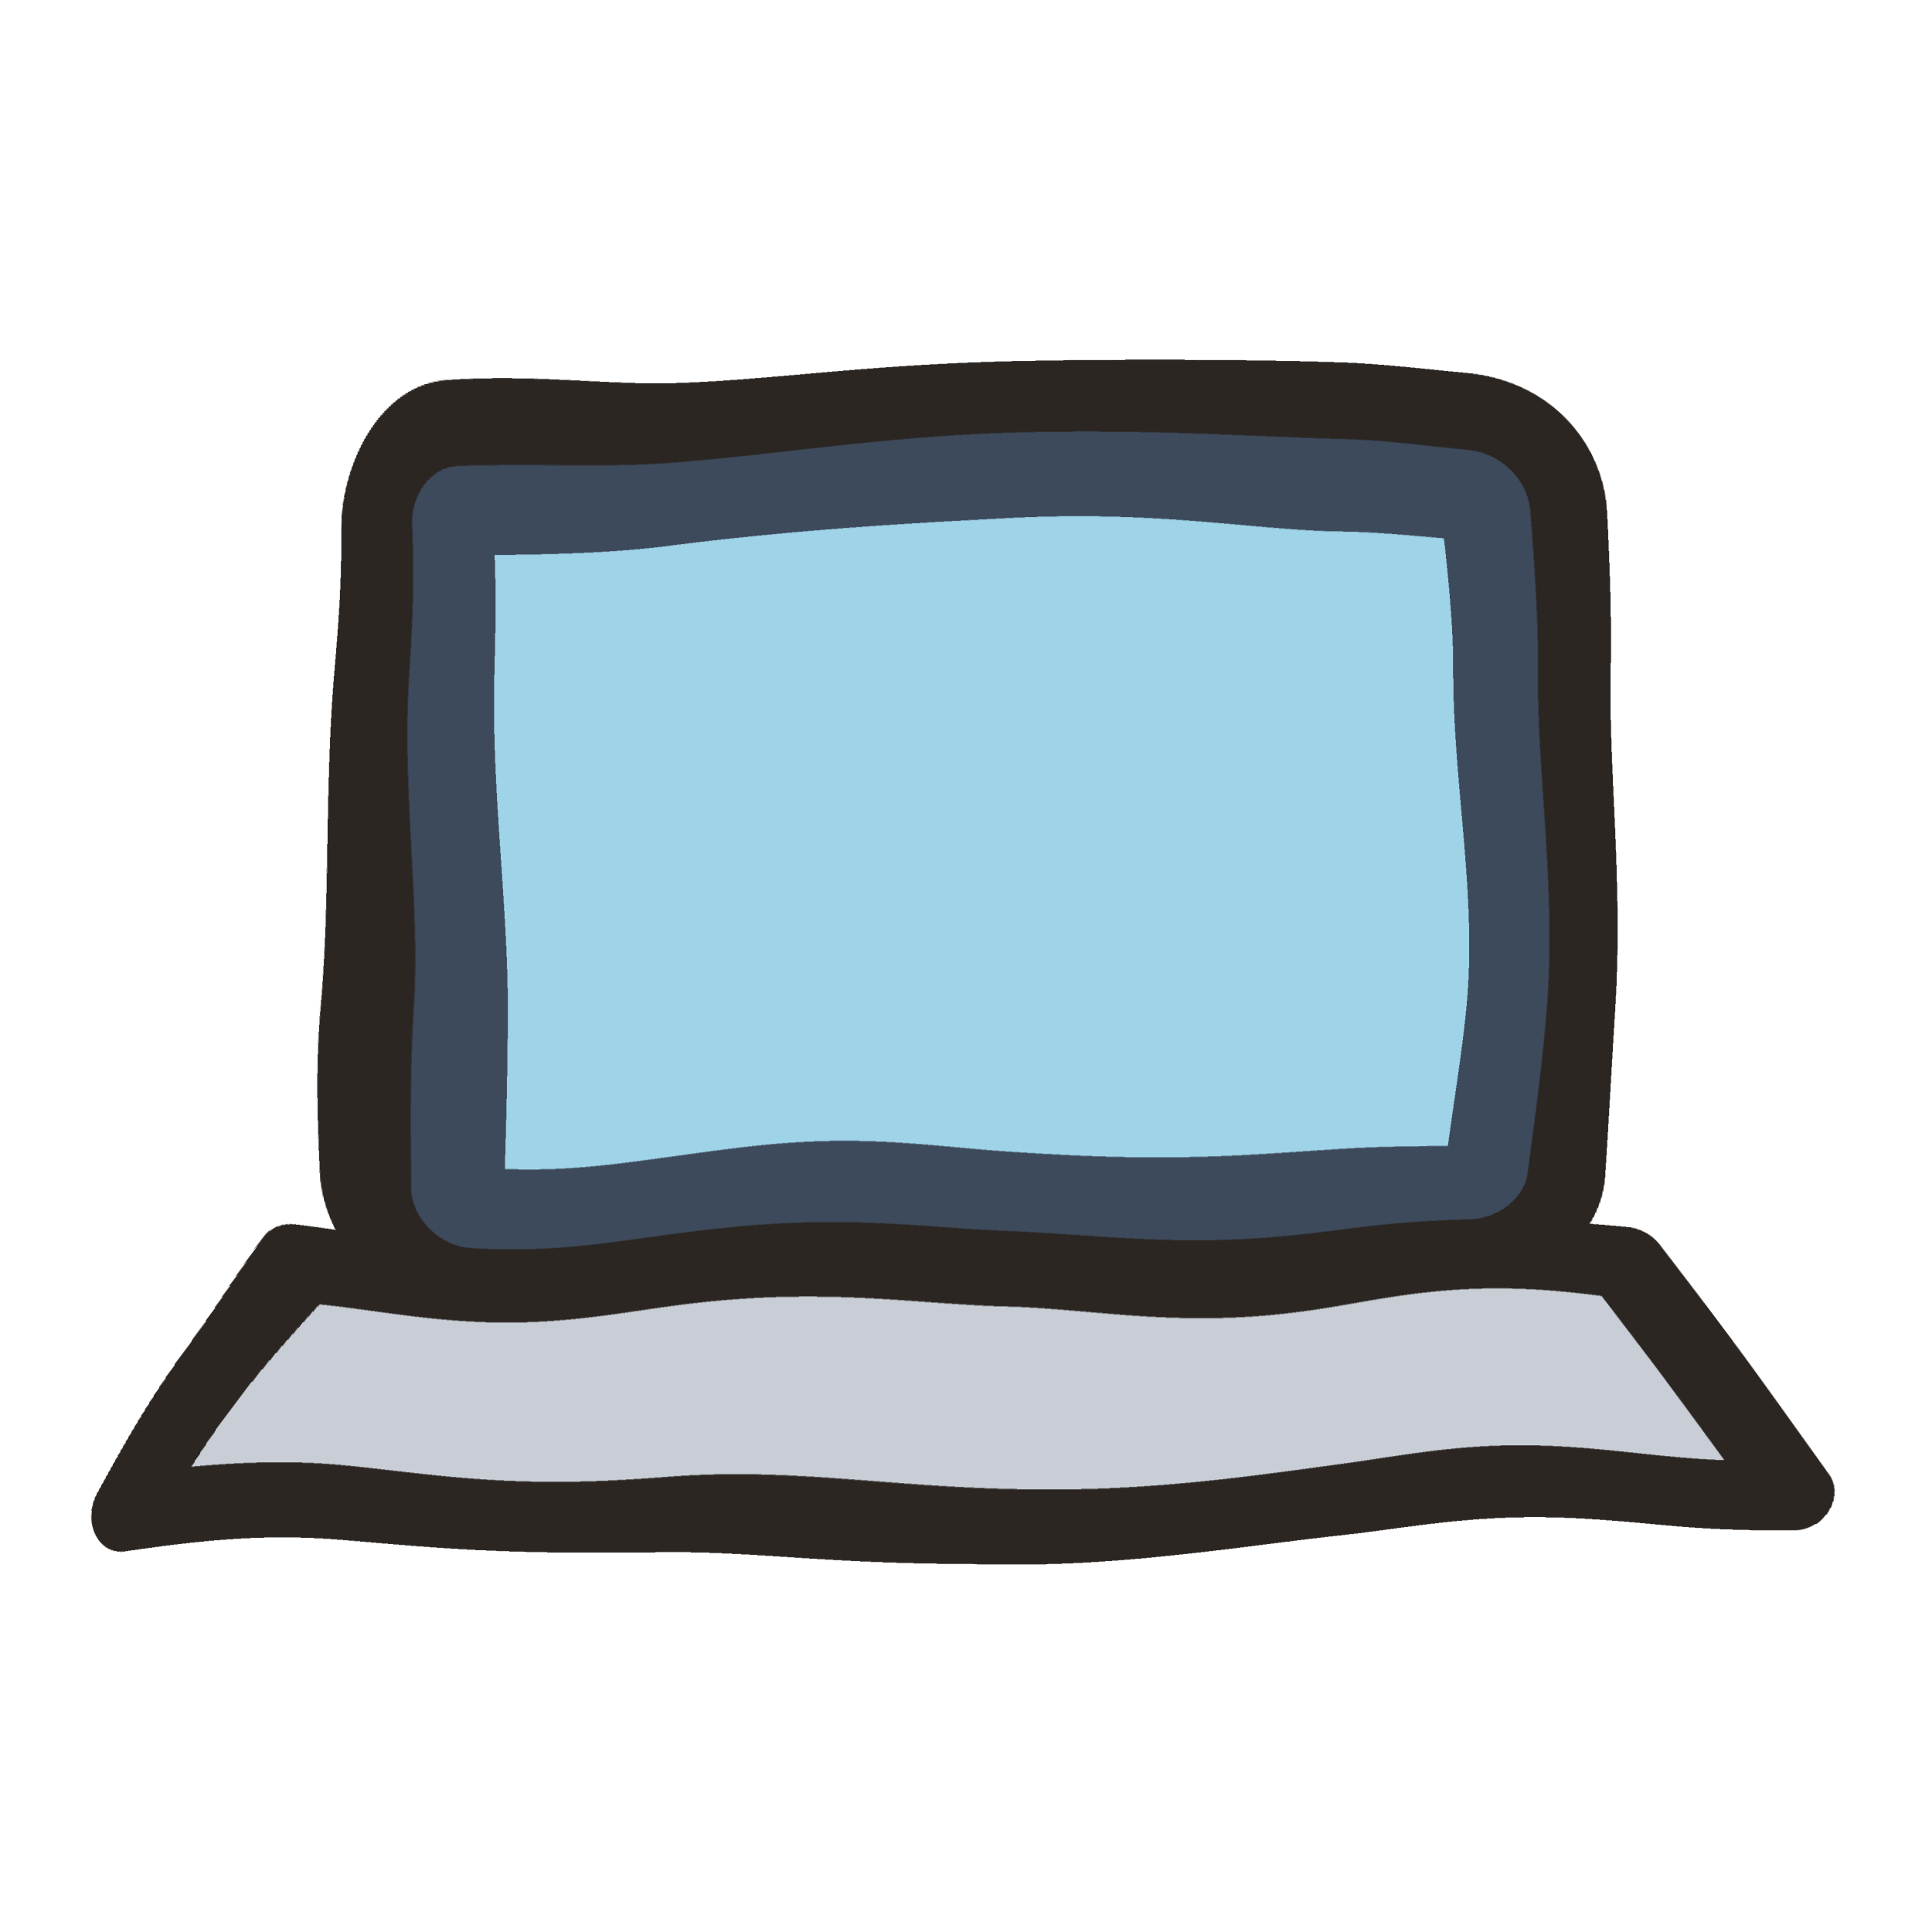
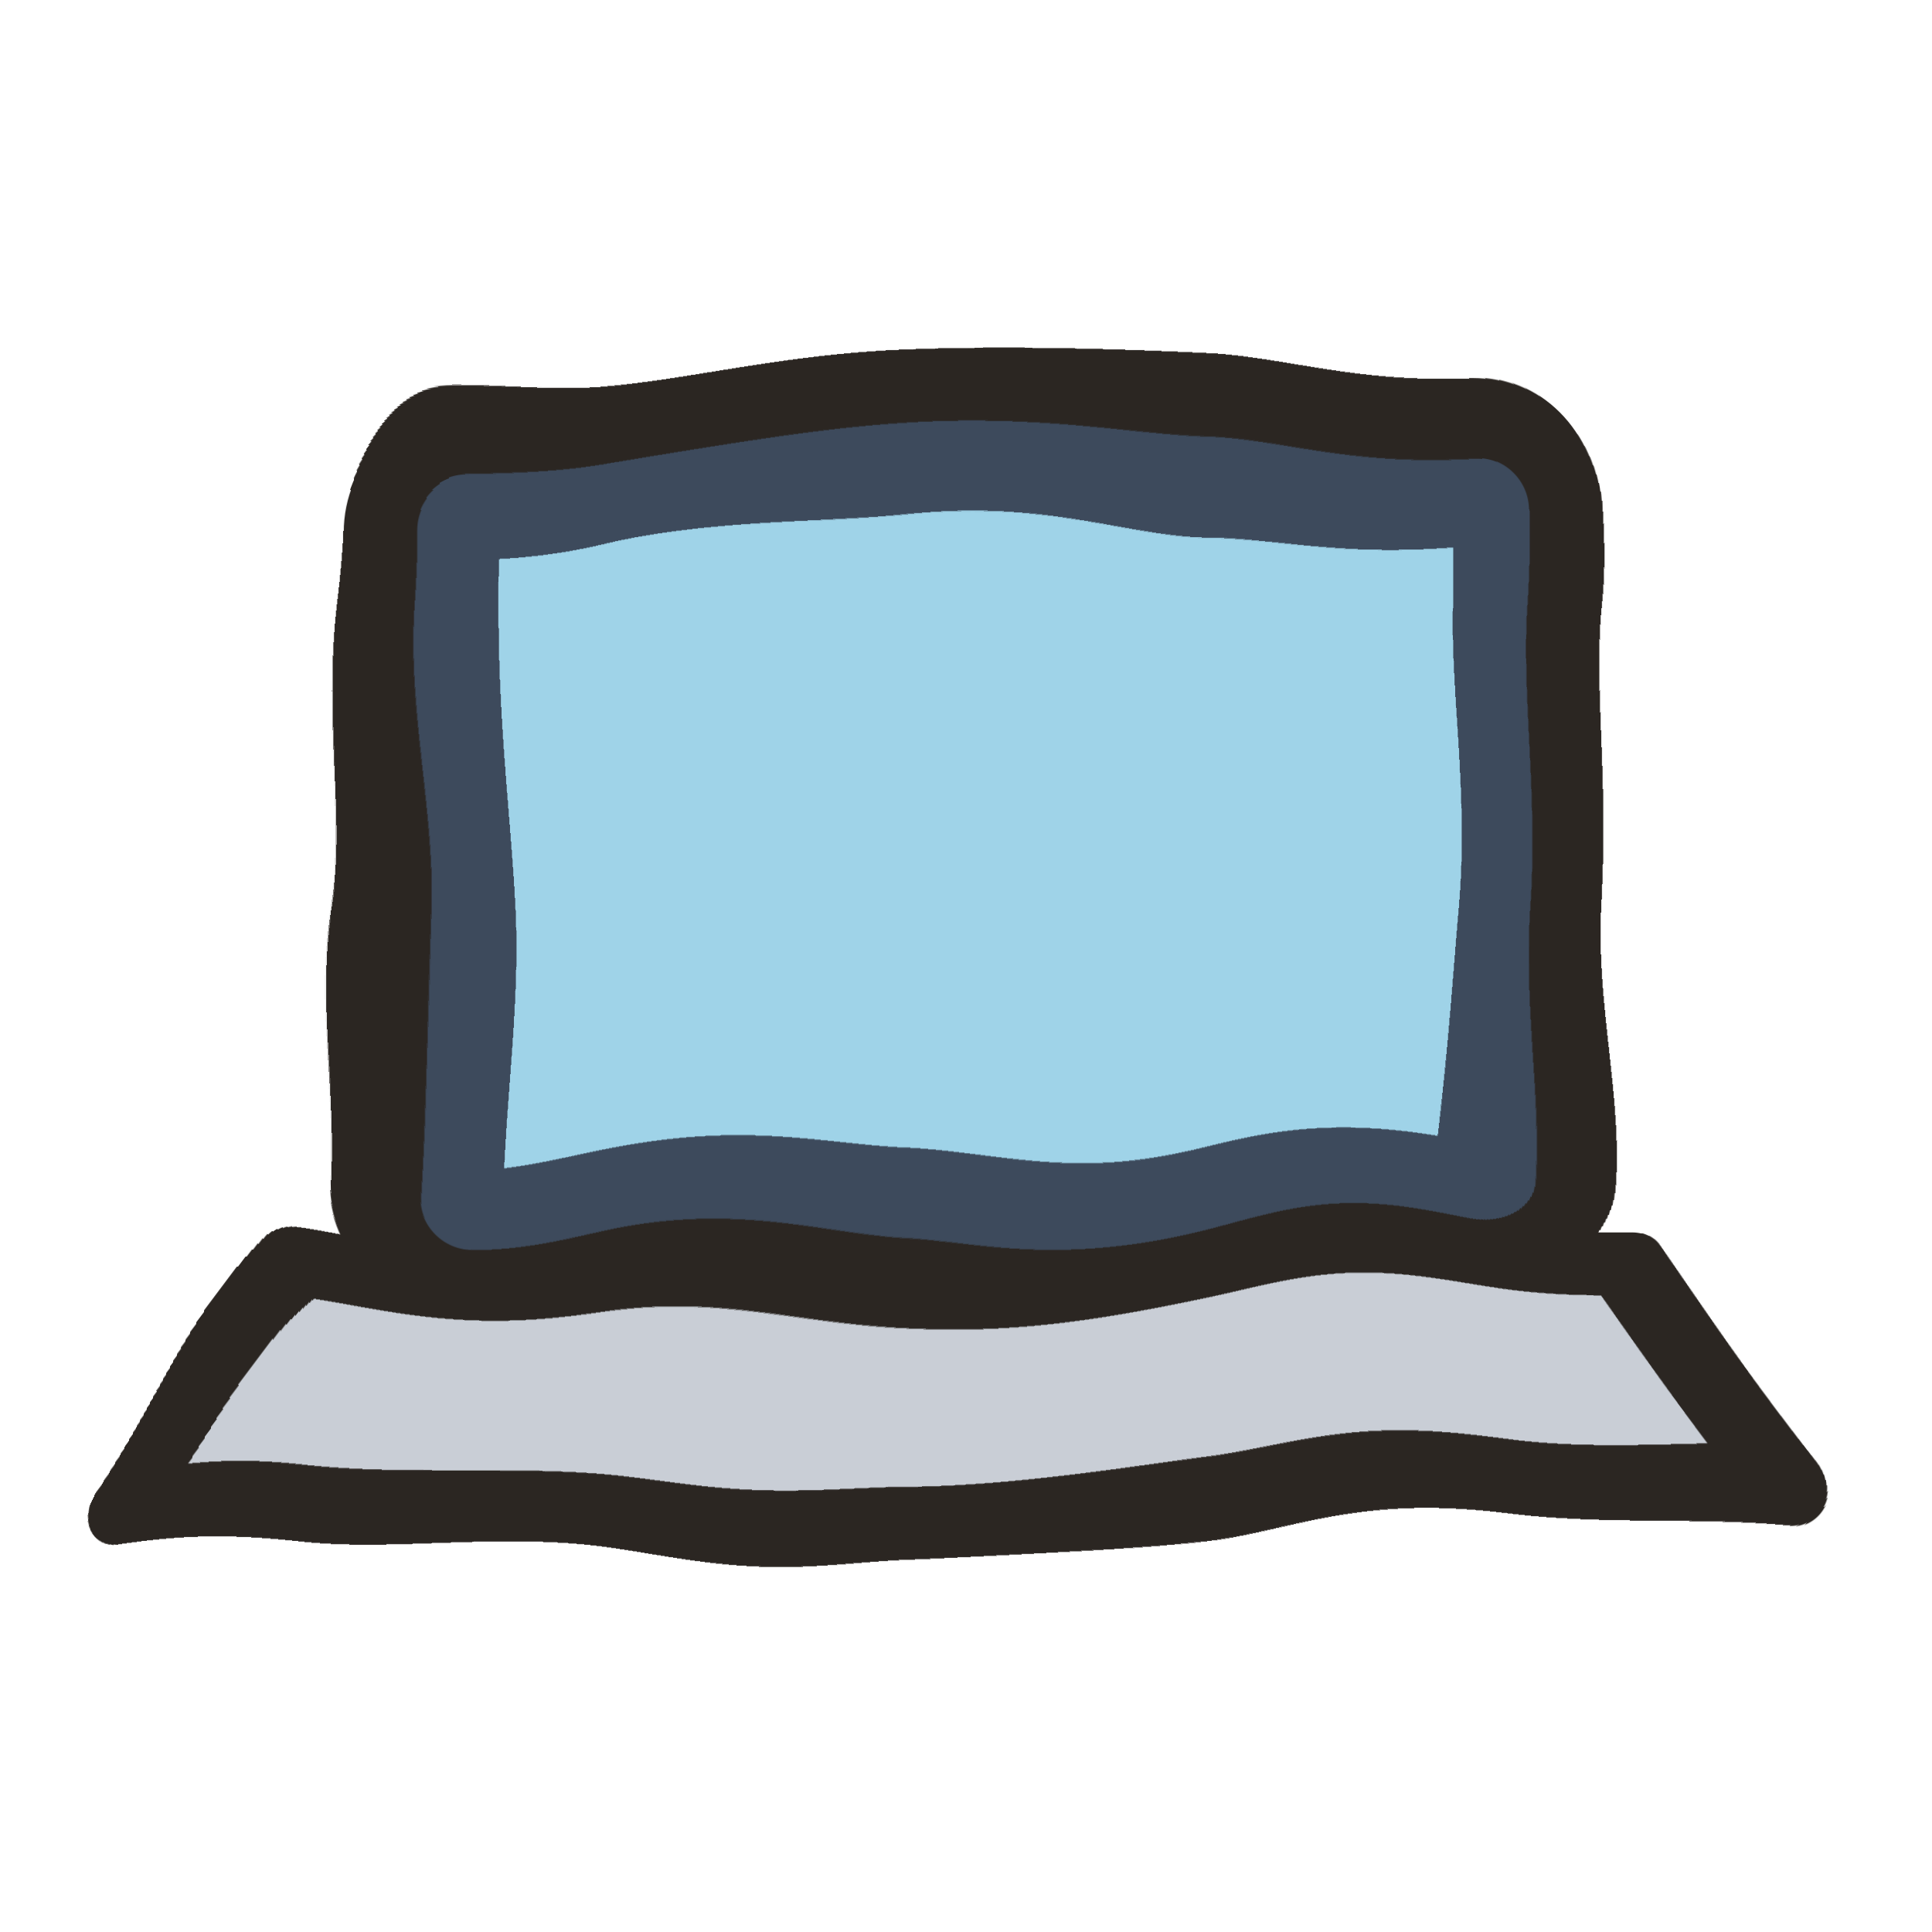
<svg xmlns="http://www.w3.org/2000/svg" overflow="visible" viewBox="0 0 64 64" width="64" height="64">
  <defs>
    <filter id="wobble" x="-10%" y="-10%" width="120%" height="120%">
-       <feTurbulence type="fractalNoise" baseFrequency="0.045" numOctaves="2" seed="7" />
-       <feDisplacementMap in="SourceGraphic" scale="4" />
+       <feTurbulence type="fractalNoise" baseFrequency="0.05" numOctaves="2" seed="7" />
+       <feDisplacementMap in="SourceGraphic" scale="5.5" />
    </filter>
  </defs>
  <g filter="url(#wobble)">
    <rect x="12" y="14" width="40" height="28" rx="3" fill="#3d4a5c" stroke="#2b2622" stroke-width="2.5" />
    <rect x="16" y="18" width="32" height="20" fill="#9fd3e8" />
    <path d="M4 50 L60 50 L54 42 L10 42 Z" fill="#c9ced6" stroke="#2b2622" stroke-width="2.5" stroke-linejoin="round" />
  </g>
</svg>
